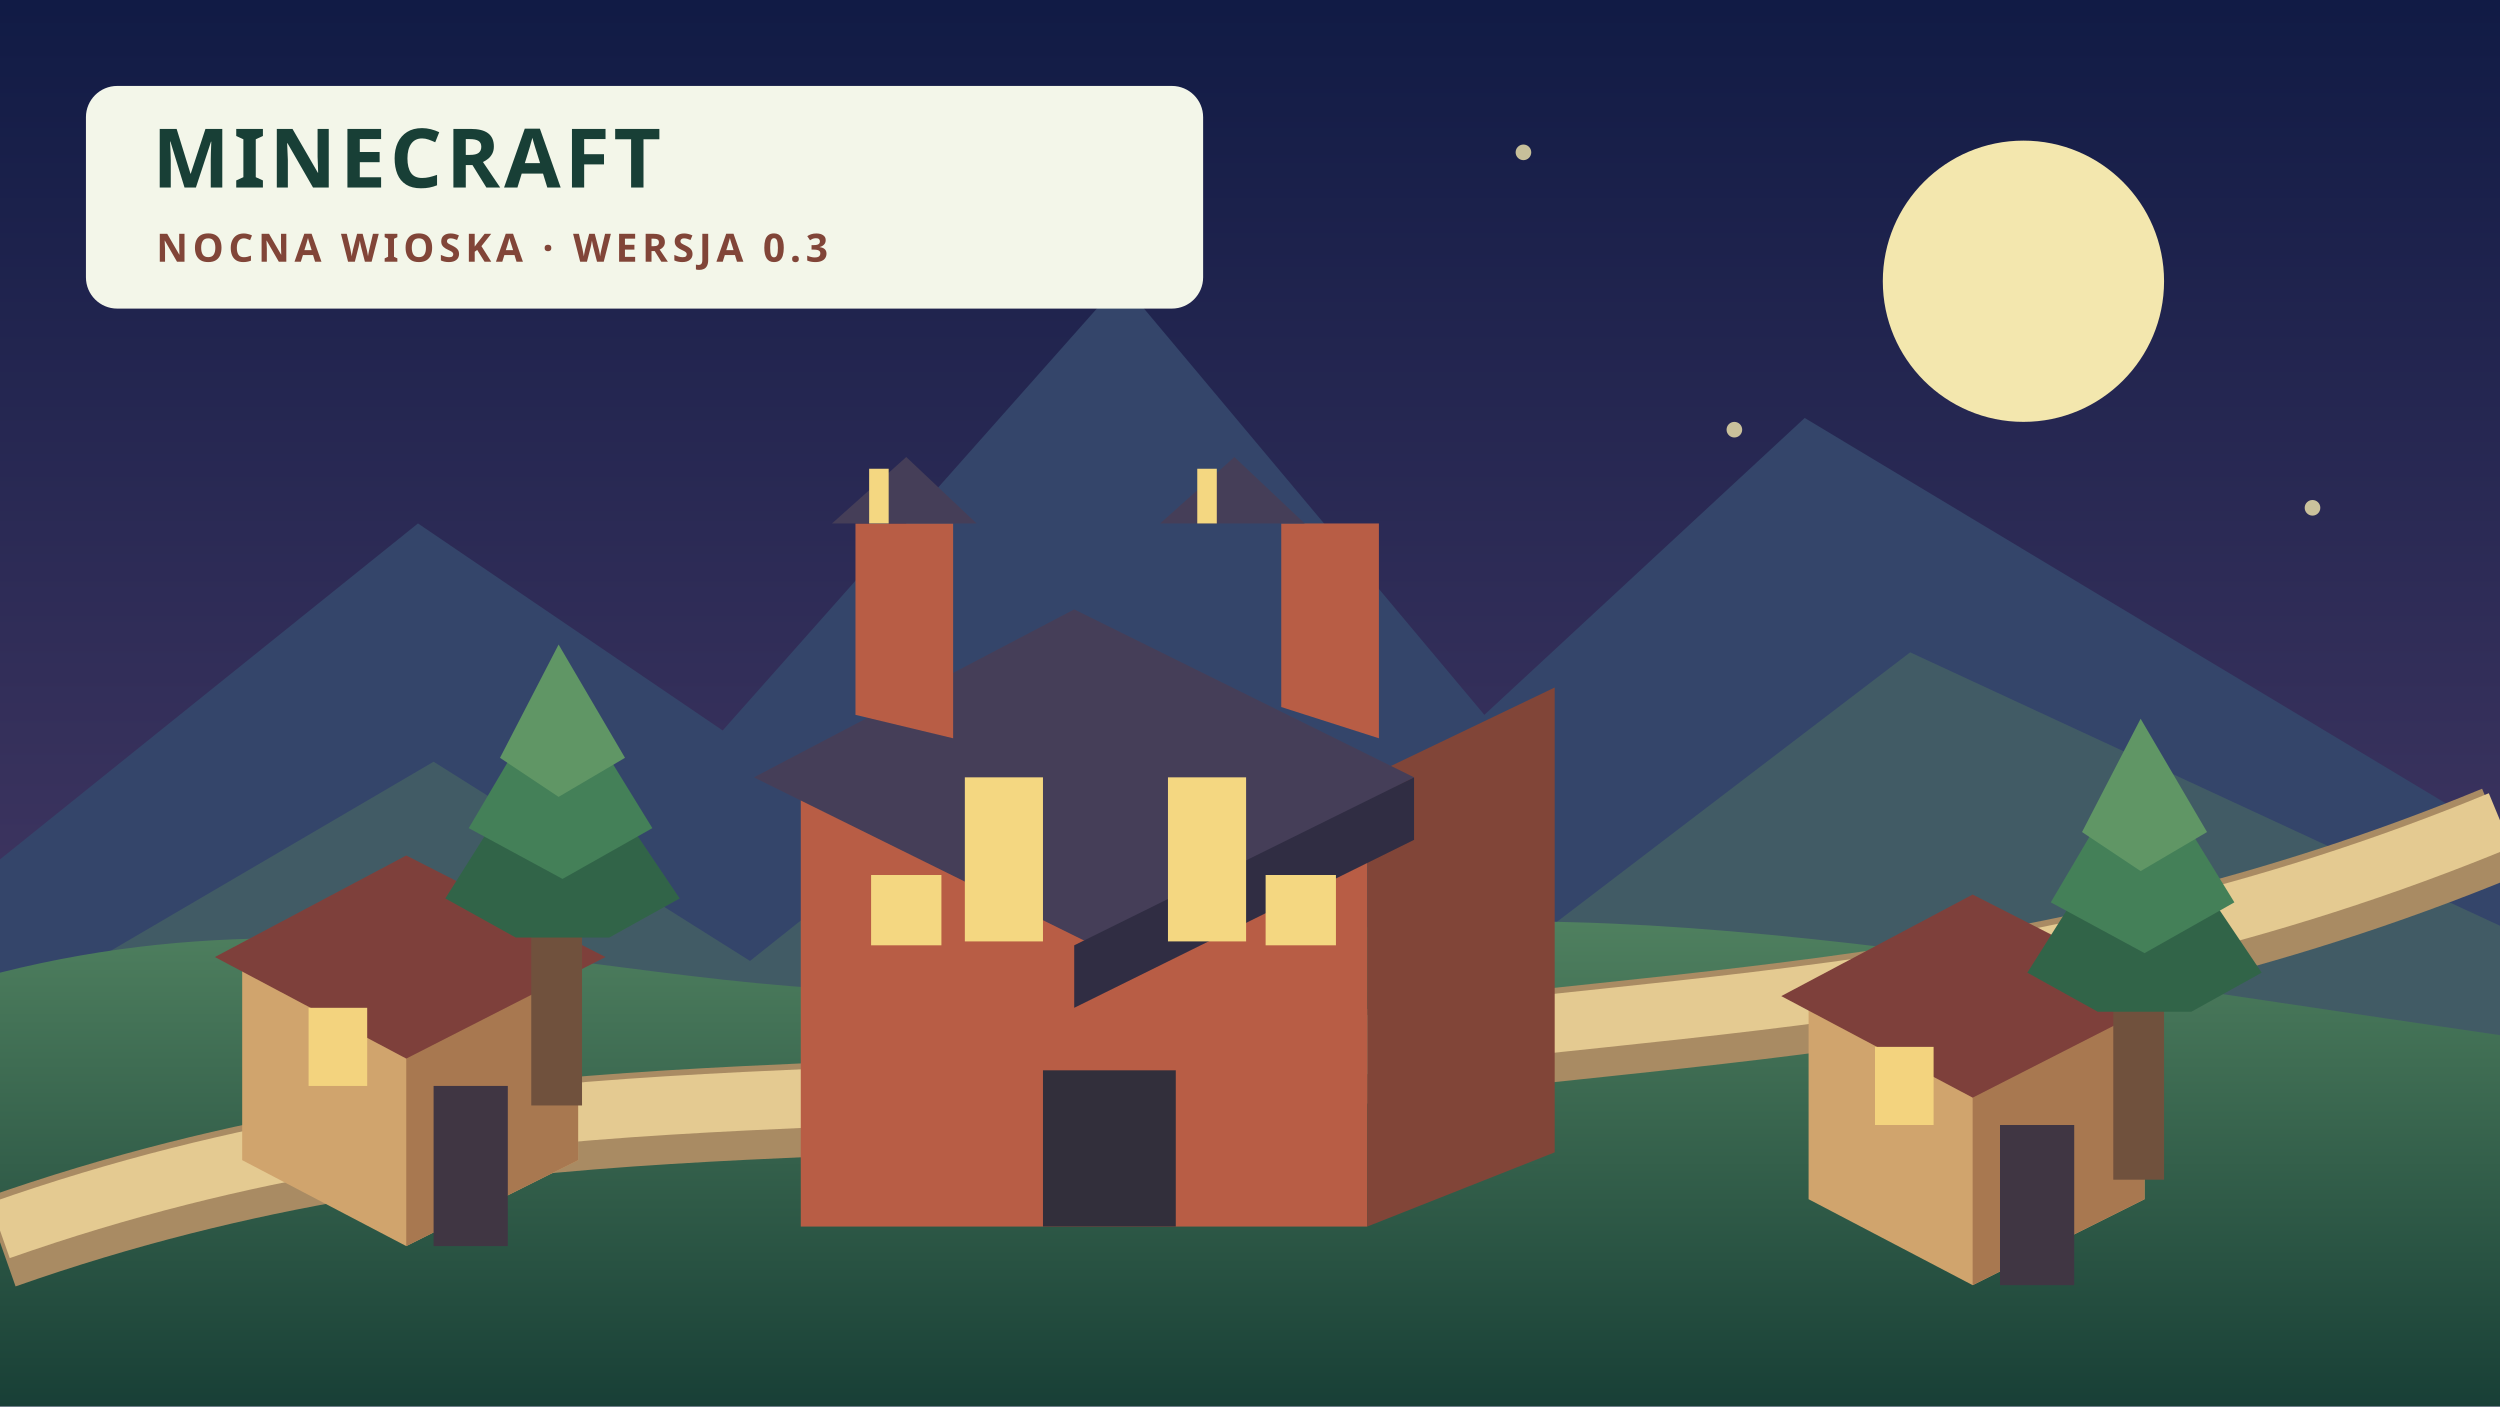
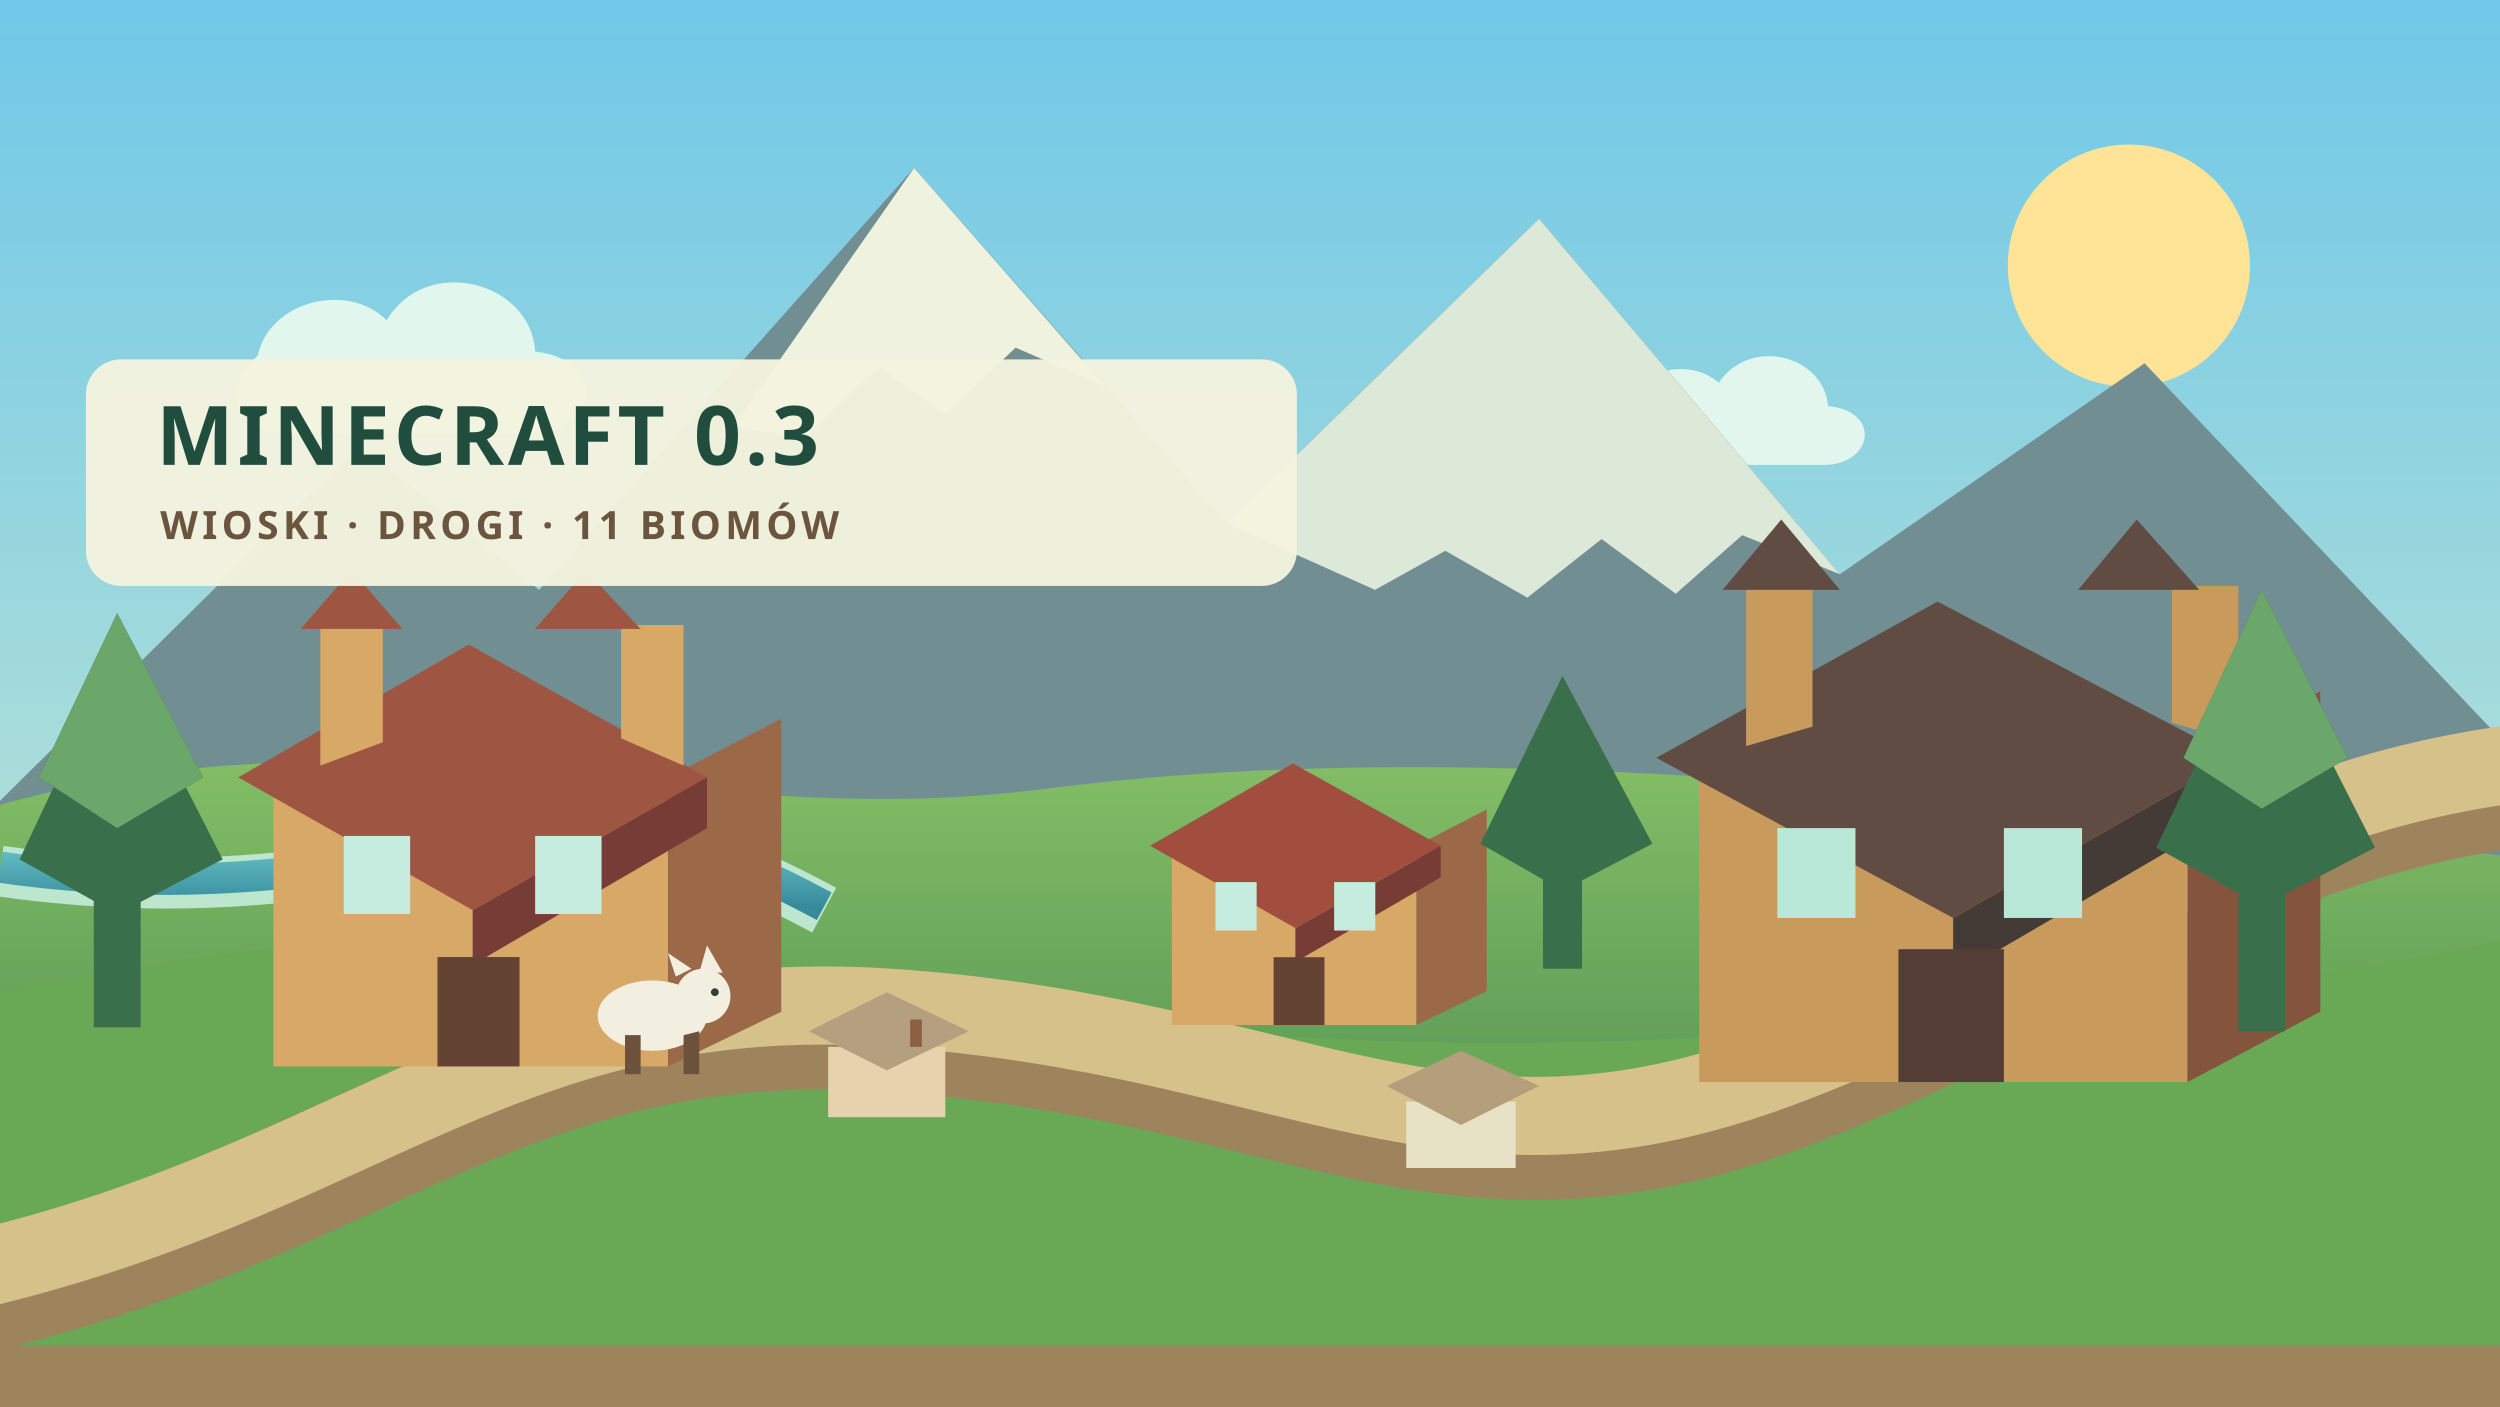
<svg xmlns="http://www.w3.org/2000/svg" width="640" height="360" viewBox="0 0 640 360">
  <defs>
    <linearGradient id="sky" x2="0" y2="1">
-       <stop stop-color="#111b45" />
-       <stop offset="1" stop-color="#56436f" />
+       <stop stop-color="#70c8e8" />
+       <stop offset="1" stop-color="#d7edcf" />
    </linearGradient>
-     <linearGradient id="ground" x2="0" y2="1">
-       <stop stop-color="#4f805f" />
-       <stop offset="1" stop-color="#183f36" />
+     <linearGradient id="field" x2="0" y2="1">
+       <stop stop-color="#83bd65" />
+       <stop offset="1" stop-color="#397a49" />
+     </linearGradient>
+     <linearGradient id="water" x2="0" y2="1">
+       <stop stop-color="#71cbd0" />
+       <stop offset="1" stop-color="#368b9b" />
    </linearGradient>
  </defs>
  <rect width="640" height="360" fill="url(#sky)" />
-   <circle cx="518" cy="72" r="36" fill="#f3e7ae" />
-   <g fill="#f3e7ae" opacity=".8">
-     <circle cx="83" cy="63" r="3" />
-     <circle cx="168" cy="42" r="2" />
-     <circle cx="285" cy="76" r="3" />
-     <circle cx="390" cy="39" r="2" />
-     <circle cx="592" cy="130" r="2" />
-     <circle cx="444" cy="110" r="2" />
+   <circle cx="545" cy="68" r="31" fill="#ffe397" />
+   <g fill="#f7fff0" opacity=".8">
+     <path d="M66 91c3-14 23-19 33-9 10-17 37-10 38 8 18 2 17 20 0 21H78c-17 0-23-10-12-20Z" />
+     <path d="M416 105c2-10 16-14 24-7 8-12 27-7 28 6 13 1 12 14 0 15h-46c-12 0-16-7-6-14Z" />
  </g>
-   <path d="m0 220 107-86 78 53 102-115 93 111 82-76 178 107v146H0Z" fill="#34456a" />
-   <path d="m0 260 111-65 81 51 98-78 102 73 97-74 151 70v123H0Z" fill="#415b65" />
-   <path d="M0 249c111-28 193 22 291-2s190-5 349 18v95H0Z" fill="url(#ground)" />
-   <path d="M0 318c125-44 225-27 319-43s200-12 321-62" fill="none" stroke="#a98b63" stroke-width="24" />
-   <path d="M0 315c125-44 225-27 319-43s200-12 321-62" fill="none" stroke="#e4ca91" stroke-width="15" />
-   <g transform="translate(205 129)">
-     <path d="M0 70h145v115H0z" fill="#b85d45" />
-     <path d="m145 70 48-23v119l-48 19z" fill="#814538" />
-     <path d="m-12 70 82-43 87 43-82 43z" fill="#453e58" />
-     <path d="m70 113 87-43v16l-87 43z" fill="#302d43" />
-     <path d="M42 70h20v42H42zm52 0h20v42H94z" fill="#f4d781" />
-     <path d="M62 145h34v40H62z" fill="#322f3b" />
-     <rect x="18" y="95" width="18" height="18" fill="#f4d781" />
-     <rect x="119" y="95" width="18" height="18" fill="#f4d781" />
-     <path d="M14 54V5h25v55m84-8V5h25v55" fill="#b85d45" />
-     <path d="M8 5h37L27-12zm84 0h37l-18-17z" fill="#453e58" />
-     <path d="M20 5V-9m84 14V-9" stroke="#f4d781" stroke-width="5" />
+   <path d="m0 205 92-91 46 37 96-108 80 91 80-78 77 91 78-54 91 96v95H0Z" fill="#718f92" />
+   <path d="m185 113 49-70 49 56-23-10-18 17-17-12-19 18-21-3Z" fill="#eef2df" />
+   <path d="m314 134 80-78 77 91-25-10-17 15-19-14-19 15-21-12-18 10Z" fill="#dce8d8" />
+   <path d="M0 206c103-28 174 8 267-4s201-4 373 17v141H0Z" fill="url(#field)" />
+   <path d="M0 254c100-22 174-15 263 3s234 11 377-16v119H0Z" fill="#69a955" />
+   <path d="M-25 335c114-21 149-78 253-71s142 48 229 15 115-75 214-80v161H-25Z" fill="none" stroke="#9e845c" stroke-width="31" />
+   <path d="M-25 329c114-21 149-78 253-71s142 48 229 15 115-75 214-80" fill="none" stroke="#d7c18a" stroke-width="20" />
+   <path d="M0 223c50 7 84 1 128-7 33-6 55 2 83 17" fill="none" stroke="#bce6ce" stroke-width="13" />
+   <path d="M0 222c50 7 84 1 128-7 33-6 55 2 83 17" fill="none" stroke="url(#water)" stroke-width="8" />
+   <g transform="translate(70 153)">
+     <path d="M0 46h101v74H0Z" fill="#d7a866" />
+     <path d="m101 46 29-15v75l-29 14Z" fill="#9b6848" />
+     <path d="m-9 46 59-34 61 34-60 34Z" fill="#9e5541" />
+     <path d="m51 80 60-34v13L51 94Z" fill="#783c36" />
+     <path d="M18 61h17v20H18zm49 0h17v20H67Z" fill="#c6ece0" />
+     <path d="M42 92h21v28H42Z" fill="#644335" />
+     <path d="M12 43V7h16v30m61-1V7h16v36" fill="#d7a866" />
+     <path d="M7 8h26L20-7zm60 0h27L80-7Z" fill="#9e5541" />
  </g>
-   <g transform="translate(62 205)">
-     <path d="m0 40 42-22 44 22v52L42 114 0 92Z" fill="#d0a46d" />
-     <path d="m42 62 44-22v52l-44 22Z" fill="#a87850" />
-     <path d="m-7 40 49-26 51 26-51 26Z" fill="#7e403b" />
-     <path d="M17 53h15v20H17z" fill="#f3d37e" />
-     <path d="M49 73h19v41H49z" fill="#403643" />
+   <g transform="translate(435 142)">
+     <path d="M0 52h125v83H0Z" fill="#c89b5d" />
+     <path d="m125 52 34-17v82l-34 18Z" fill="#85543c" />
+     <path d="m-11 52 72-40 76 40-72 41Z" fill="#604c43" />
+     <path d="m65 93 72-41v14L65 108Z" fill="#443b37" />
+     <path d="M20 70h20v23H20zm58 0h20v23H78Z" fill="#b9e8d8" />
+     <path d="M51 101h27v34H51Z" fill="#543d34" />
+     <path d="M12 49V8h17v36m92-1V8h17v40" fill="#c89b5d" />
+     <path d="M6 9h30L21-9zm91 0h31L112-9Z" fill="#604c43" />
  </g>
-   <g transform="translate(463 215)">
-     <path d="m0 40 42-22 44 22v52L42 114 0 92Z" fill="#d0a46d" />
-     <path d="m42 62 44-22v52l-44 22Z" fill="#a87850" />
-     <path d="m-7 40 49-26 51 26-51 26Z" fill="#7e403b" />
-     <path d="M17 53h15v20H17z" fill="#f3d37e" />
-     <path d="M49 73h19v41H49z" fill="#403643" />
+   <g transform="translate(300 188) scale(.62)">
+     <path d="M0 46h101v74H0Z" fill="#d7a866" />
+     <path d="m101 46 29-15v75l-29 14Z" fill="#9b6848" />
+     <path d="m-9 46 59-34 61 34-60 34Z" fill="#a14e3e" />
+     <path d="m51 80 60-34v13L51 94Z" fill="#783c36" />
+     <path d="M18 61h17v20H18zm49 0h17v20H67Z" fill="#c6ece0" />
+     <path d="M42 92h21v28H42Z" fill="#644335" />
  </g>
-   <g transform="translate(116 144)">
-     <path d="M20 83h13v56H20z" fill="#70513d" />
-     <path d="m-2 86 29-46 31 46-18 10H16z" fill="#316448" />
-     <path d="m4 68 23-39 24 39-23 13z" fill="#448058" />
-     <path d="m12 50 15-29 17 29-17 10z" fill="#609665" />
+   <g fill="#39704b">
+     <path d="M24 205h12v58H24z" />
+     <path d="m5 220 25-53 27 53-27 14z" />
+     <path d="m10 199 20-42 22 42-22 13z" />
+     <path d="M573 200h12v64h-12z" />
+     <path d="m552 217 27-57 29 57-29 15z" />
+     <path d="m559 194 20-43 22 43-22 13z" />
+     <path d="M395 203h10v45h-10z" />
+     <path d="m379 216 21-43 23 43-23 12z" />
  </g>
-   <g transform="translate(521 163)">
-     <path d="M20 83h13v56H20z" fill="#70513d" />
-     <path d="m-2 86 29-46 31 46-18 10H16z" fill="#316448" />
-     <path d="m4 68 23-39 24 39-23 13z" fill="#448058" />
-     <path d="m12 50 15-29 17 29-17 10z" fill="#609665" />
+   <g fill="#6ba66a">
+     <path d="m10 199 20-42 22 42-22 13z" />
+     <path d="m559 194 20-43 22 43-22 13z" />
  </g>
-   <rect x="22" y="22" width="286" height="57" rx="8" fill="#f3f6e9" />
-   <text x="39" y="48" font-family="Trebuchet MS, sans-serif" font-size="21" font-weight="800" letter-spacing="1" fill="#183f36">MINECRAFT</text>
-   <text x="40" y="67" font-family="Trebuchet MS, sans-serif" font-size="10" font-weight="700" letter-spacing="1.2" fill="#814538">NOCNA WIOSKA · WERSJA 0.3</text>
+   <g transform="translate(212 254)">
+     <path d="M0 14h30v18H0Z" fill="#e6d3ad" />
+     <path d="M10 3h10v12H10Z" fill="#754d39" />
+     <path d="M-5 10 15 0l21 10-21 10Z" fill="#b4a07e" />
+     <path d="M21 7h3v7h-3z" fill="#8b6044" />
+   </g>
+   <g transform="translate(360 268)">
+     <path d="M0 14h28v17H0Z" fill="#e7e2c6" />
+     <path d="M9 4h10v11H9Z" fill="#725343" />
+     <path d="m-5 10 19-9 20 9-20 10Z" fill="#b49e7c" />
+   </g>
+   <g transform="translate(151 242)" fill="#f3efe0">
+     <ellipse cx="16" cy="18" rx="14" ry="9" />
+     <circle cx="29" cy="13" r="7" />
+     <path d="M9 23v10h4V23m11 0v10h4V22" fill="#6c513d" />
+     <path d="m28 7 2-7 4 7m-12 1-2-6 6 4" fill="#f3efe0" />
+     <circle cx="32" cy="12" r="1" fill="#2f4035" />
+   </g>
+   <rect x="22" y="92" width="310" height="58" rx="9" fill="#f4f4df" opacity=".96" />
+   <text x="40" y="119" font-family="Trebuchet MS, sans-serif" font-size="21" font-weight="800" letter-spacing="1" fill="#204d3d">MINECRAFT 0.3</text>
+   <text x="41" y="138" font-family="Trebuchet MS, sans-serif" font-size="10" font-weight="700" letter-spacing="1.1" fill="#6c553f">WIOSKI · DROGI · 11 BIOMÓW</text>
</svg>
